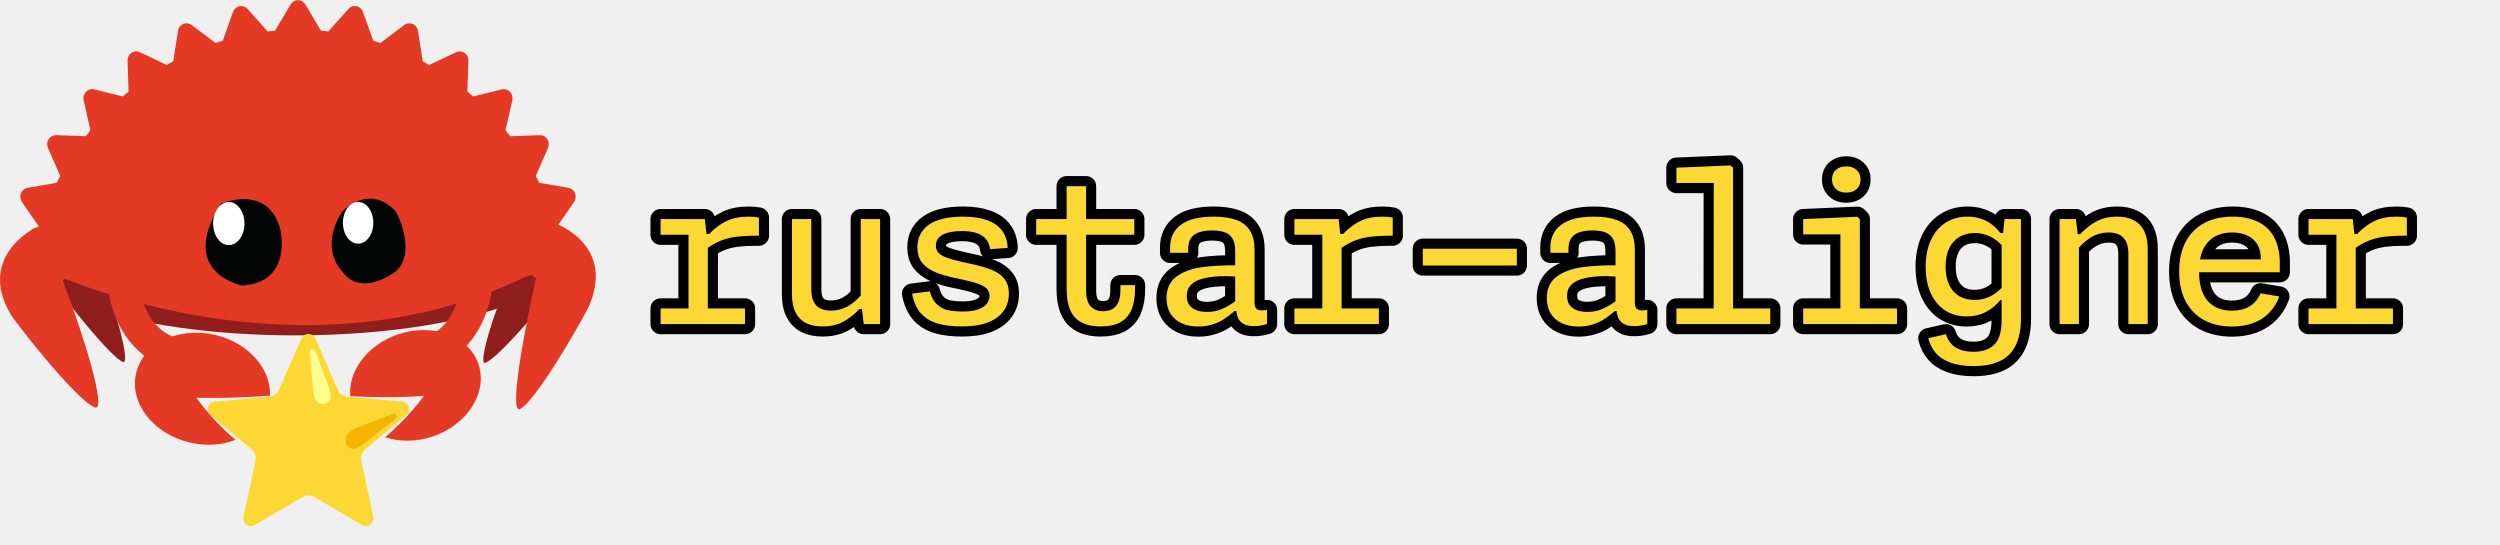
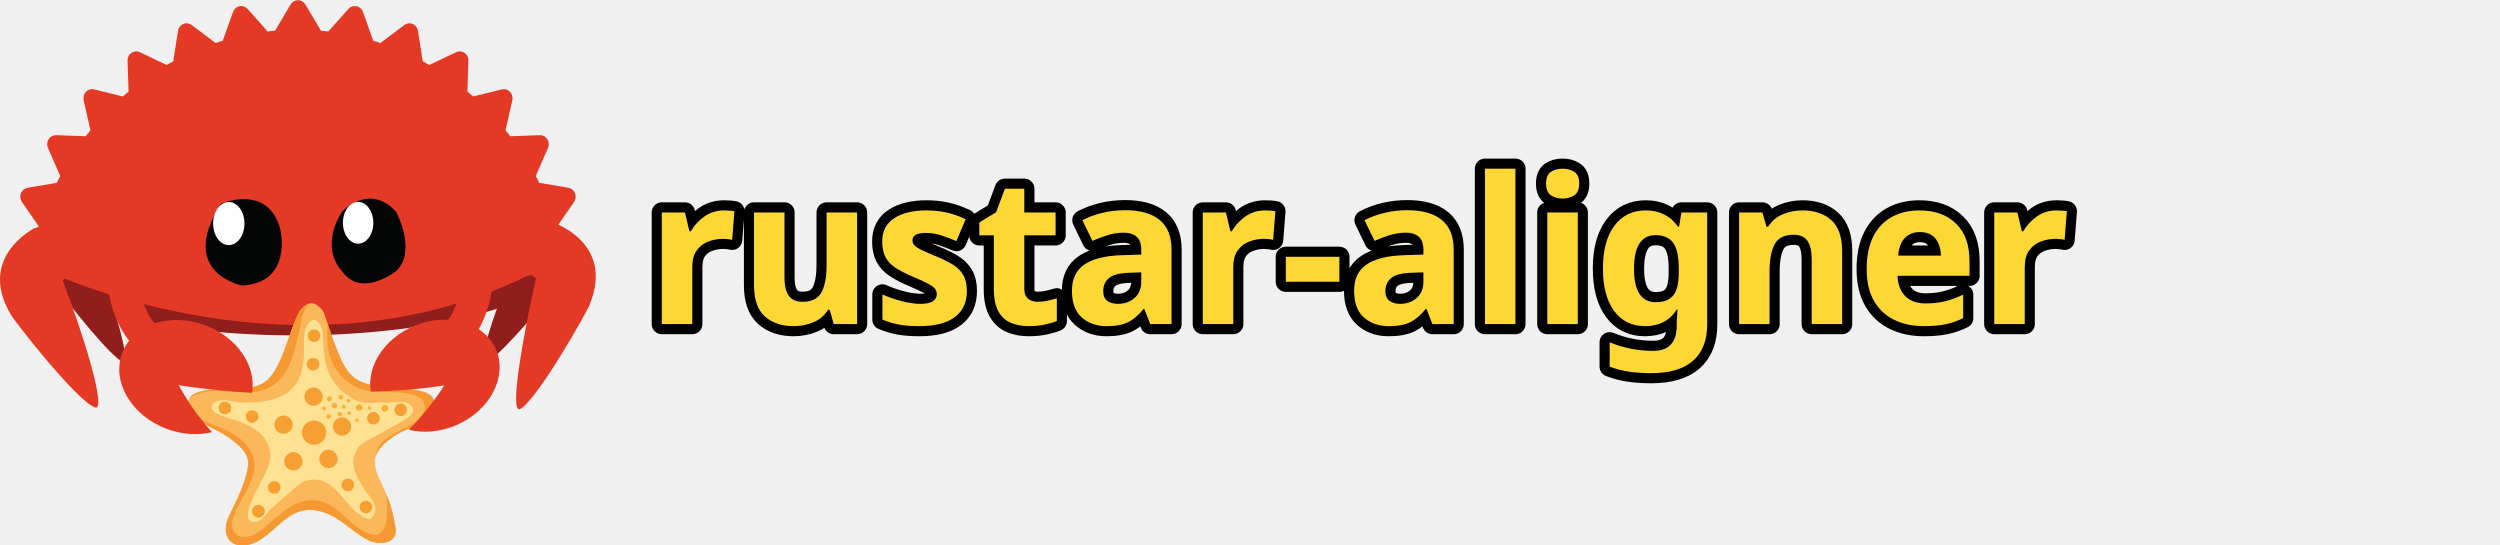
<svg xmlns="http://www.w3.org/2000/svg" width="18529.604" height="4037.842" viewBox="0 0 18529.604 4037.842" version="1.1" xml:space="preserve" style="clip-rule:evenodd;fill-rule:evenodd;stroke-linejoin:round;stroke-miterlimit:1.414" id="svg15">
  <defs id="defs15" />
  <g transform="matrix(4.16667,0,0,4.16667,-8.8780251e-7,-1.9911846e-6)" id="g15" style="clip-rule:evenodd;fill-rule:evenodd;stroke-linejoin:round;stroke-miterlimit:1.414">
    <path d="m 525.403,293.05 c -131.633,0 -251.228,15.825 -339.77,41.615 v 220.298 c 88.542,25.79 208.137,41.614 339.77,41.614 150.657,0 285.535,-20.729 376.134,-53.402 V 346.457 C 810.938,313.781 676.06,293.05 525.403,293.05 Z" style="fill:#8f1e1c;fill-rule:nonzero" id="path1" />
    <path d="m 907.423,492.442 c -3.857,-10.663 -4.629,-24.154 -1.361,-37.162 5.85,-23.289 22.421,-36.198 37.013,-28.833 3.618,1.827 6.774,4.731 9.387,8.418 0.239,-0.001 0.478,0 0.715,0.016 0,0 44.552,53.106 3.313,116.003 -0.895,3.569 -76.534,91.718 -94.043,94.524 -11.46,1.836 14.891,-89.998 44.976,-152.966 z" style="fill:#8f1e1c;fill-rule:nonzero" id="path2" />
    <path d="m 176.479,482.021 c 5.3,-9.63 7.158,-22.788 4.217,-36.425 -5.266,-24.416 -23.91,-41.11 -41.642,-37.285 -4.398,0.948 -8.325,3.072 -11.666,6.098 -0.282,-0.058 -0.564,-0.113 -0.845,-0.153 0,0 -56.292,41.952 -12.057,113.924 0.805,3.741 83.851,108.838 104.311,115.763 13.391,4.532 -11.247,-92.525 -42.318,-161.922 z" style="fill:#8f1e1c;fill-rule:nonzero" id="path3" />
    <path d="m 97.467,488.066 0.007,0.015 c 0.185,0.145 0.357,0.276 -0.007,-0.015 z" style="fill:#e33a25;fill-rule:nonzero" id="path4" />
    <path d="m 993.119,412.903 c -0.88,-3.064 -1.756,-6.126 -2.662,-9.162 l 30.683,-44.451 c 3.13,-4.522 3.77,-10.398 1.73,-15.555 -2.04,-5.13 -6.49,-8.81 -11.76,-9.71 l -51.886,-8.805 c -2.008,-4.102 -4.116,-8.142 -6.23,-12.15 l 21.797,-49.903 c 2.243,-5.087 1.769,-10.995 -1.203,-15.608 -2.961,-4.636 -7.99,-7.344 -13.349,-7.133 l -52.656,1.913 c -2.727,-3.55 -5.496,-7.068 -8.322,-10.521 l 12.101,-53.49 c 1.225,-5.433 -0.322,-11.118 -4.103,-15.064 -3.762,-3.932 -9.229,-5.559 -14.426,-4.283 l -51.289,12.608 c -3.321,-2.935 -6.699,-5.833 -10.114,-8.673 l 1.848,-54.914 c 0.198,-5.559 -2.393,-10.841 -6.844,-13.925 -4.446,-3.104 -10.093,-3.573 -14.956,-1.266 l -47.847,22.747 c -3.854,-2.21 -7.728,-4.4 -11.644,-6.517 l -8.455,-54.115 c -0.857,-5.482 -4.385,-10.138 -9.326,-12.265 -4.923,-2.138 -10.568,-1.448 -14.891,1.808 l -42.659,32.007 c -4.2,-1.396 -8.419,-2.733 -12.692,-4.011 L 645.578,21.148 c -1.87,-5.229 -6.181,-9.071 -11.438,-10.151 -5.239,-1.071 -10.63,0.743 -14.263,4.802 L 583.97,55.971 c -4.342,-0.5 -8.685,-0.956 -13.043,-1.332 L 543.204,7.926 c -2.81,-4.732 -7.77,-7.612 -13.116,-7.612 -5.334,0 -10.304,2.88 -13.09,7.612 l -27.733,46.713 c -4.358,0.376 -8.722,0.832 -13.056,1.332 l -35.91,-40.172 c -3.636,-4.059 -9.047,-5.873 -14.268,-4.802 -5.255,1.092 -9.573,4.922 -11.433,10.151 l -18.402,51.317 c -4.26,1.278 -8.481,2.627 -12.691,4.011 L 340.861,44.469 c -4.336,-3.266 -9.98,-3.955 -14.916,-1.808 -4.919,2.127 -8.461,6.783 -9.313,12.265 l -8.461,54.115 c -3.914,2.117 -7.789,4.294 -11.653,6.517 L 248.676,92.811 c -4.858,-2.315 -10.529,-1.838 -14.954,1.266 -4.445,3.084 -7.042,8.366 -6.84,13.925 l 1.835,54.914 c -3.405,2.84 -6.774,5.738 -10.112,8.673 l -51.279,-12.608 c -5.211,-1.265 -10.67,0.351 -14.441,4.283 -3.795,3.946 -5.332,9.631 -4.113,15.064 l 12.079,53.49 c -2.802,3.467 -5.575,6.971 -8.293,10.521 l -52.655,-1.913 c -5.315,-0.157 -10.387,2.497 -13.356,7.133 -2.975,4.613 -3.425,10.521 -1.211,15.608 l 21.814,49.903 c -2.119,4.008 -4.224,8.048 -6.249,12.15 l -51.883,8.805 c -5.271,0.888 -9.714,4.566 -11.764,9.71 -2.037,5.157 -1.376,11.033 1.735,15.555 l 30.69,44.451 c -0.237,0.784 -0.455,1.576 -0.69,2.364 l -16.863,17.912 45.341,64.049 c 0,0 435.152,200.732 838.797,3.396 46.108,-8.273 56.855,-78.559 56.855,-78.559 z" style="fill:#e43a25;fill-rule:nonzero" id="path5" />
    <path d="m 608.303,376.759 c 0,0 48.157,-52.729 96.315,0 0,0 37.84,70.312 0,105.463 0,0 -61.917,49.217 -96.315,0 0,0 -41.279,-38.672 0,-105.463 z" style="fill:#030404;fill-rule:nonzero" id="path6" />
    <path d="m 664.057,396.32 c 0,20.533 -12.103,37.179 -27.03,37.179 -14.924,0 -27.027,-16.646 -27.027,-37.179 0,-20.532 12.103,-37.18 27.027,-37.18 14.927,0 27.03,16.648 27.03,37.18 z" style="fill:#ffffff;fill-rule:nonzero" id="path7" />
    <path d="m 393.365,362.361 c 0,0 82.608,-36.576 105.154,45.062 0,0 23.618,95.154 -67.837,100.525 0,0 -116.622,-22.462 -37.317,-145.587 z" style="fill:#030404;fill-rule:nonzero" id="path8" />
    <path d="m 434.855,397.668 c 0,21.173 -12.48,38.346 -27.877,38.346 -15.391,0 -27.874,-17.173 -27.874,-38.346 0,-21.178 12.483,-38.346 27.874,-38.346 15.397,0 27.877,17.168 27.877,38.346 z" style="fill:#ffffff;fill-rule:nonzero" id="path9" />
    <path d="m 111.602,499.216 c 10.967,-12.463 37.611,-27.557 35.57,-46.282 -3.653,-33.527 -31.456,-57.999 -62.099,-54.659 -7.6,0.828 -14.658,3.292 -20.924,7.036 -0.462,-0.107 -0.925,-0.211 -1.388,-0.294 0,0 -103.631,50.873 -44.564,152.657 0.557,5.137 117.848,155.668 150.788,167.131 21.559,7.502 -19.911,-128.64 -57.383,-225.589 z" style="fill:#e43a25;fill-rule:nonzero" id="path10" />
    <path d="m 953.549,494.673 c -12.693,-10.7 -46.162,-20.418 -46.92,-39.238 -1.356,-33.698 22.512,-62.021 53.312,-63.26 7.638,-0.308 14.984,1.083 21.735,3.857 0.442,-0.174 0.884,-0.346 1.329,-0.497 0,0 110.025,34.951 66.695,144.366 0.21,5.163 -93.468,171.416 -124.345,187.635 -20.209,10.615 5.506,-131.431 28.194,-232.863 z" style="fill:#e43a25;fill-rule:nonzero" id="path11" />
    <path d="m 191.142,495.558 c 0,0 -1.383,137.296 133.166,167.932 l 28.054,-56.363 c 0,0 -97.495,9.431 -104.995,-111.569 z" style="fill:#e43a25;fill-rule:nonzero" id="path12" />
    <path d="m 876.362,495.558 c 0,0 1.382,137.296 -133.167,167.932 l -28.054,-56.363 c 0,0 97.495,9.431 104.995,-111.569 z" style="fill:#e43a25;fill-rule:nonzero" id="path13" />
-     <path d="m 851.248,648.121 c -16.76,-50.244 -80.577,-74.221 -142.539,-53.552 -54.54,18.192 -89.421,64.907 -85.575,110.102 41.888,2.298 86.962,2.749 131.096,-0.504 0,0 -28.709,39.844 -69.197,73.529 25.039,8.38 54.911,8.649 84.367,-1.177 61.963,-20.669 98.608,-78.155 81.848,-128.398 z" style="fill:#e43a25;fill-rule:nonzero" id="path14" />
-     <path d="m 349.423,707.547 c 0,0 55.653,1.824 130.937,-3.754 1.9,-47.931 -38.866,-94.424 -97.923,-108.127 -65.245,-15.138 -128.087,15.479 -140.363,68.384 -12.276,52.906 30.665,108.066 95.911,123.204 28.922,6.711 57.367,4.422 81.15,-4.806 -40.326,-32.693 -69.711,-74.901 -69.711,-74.901 z" style="fill:#e43a25;fill-rule:nonzero" id="path15" />
  </g>
-   <g id="g16" transform="matrix(12.43114,0,0,12.43114,-104559.64,4439.347)" style="clip-rule:evenodd;fill-rule:evenodd;stroke-linejoin:round;stroke-miterlimit:1.414">
-     <path fill="#fdd835" d="m 8599.048,-155.489 13.46,30.7 a 7.05,7.05 0 0 0 5.82,4.19 l 32.79,2.94 c 3.71,0.54 5.19,5.09 2.5,7.71 l -24.7,20.75 c -2,1.68 -2.91,4.32 -2.36,6.87 l 7.18,33.61 c 0.63,3.69 -3.24,6.51 -6.56,4.76 l -28.62,-16.76 a 7.03,7.03 0 0 0 -7.12,0 l -28.62,16.75 c -3.31,1.74 -7.19,-1.07 -6.56,-4.76 l 7.18,-33.61 c 0.54,-2.55 -0.36,-5.19 -2.36,-6.87 l -24.71,-20.73 c -2.68,-2.61 -1.2,-7.17 2.5,-7.71 l 32.79,-2.94 a 7.05,7.05 0 0 0 5.82,-4.19 l 13.46,-30.7 c 1.67,-3.36 6.45,-3.36 8.11,-0.01" id="path1-7" />
-     <path fill="#ffff8d" d="m 8598.068,-122.949 -2.28,-22.62 c -0.09,-1.26 -0.35,-3.42 1.67,-3.42 1.6,0 2.47,3.33 2.47,3.33 l 6.84,18.16 c 2.58,6.91 1.52,9.28 -0.97,10.68 -2.86,1.6 -7.08,0.35 -7.73,-6.13" id="path2-9" />
-     <path fill="#f4b400" d="m 8626.278,-91.209 19.62,-15.31 c 0.97,-0.81 2.72,-2.1 1.32,-3.57 -1.11,-1.16 -4.11,0.51 -4.11,0.51 l -17.17,6.71 c -5.12,1.77 -8.52,4.39 -8.82,7.69 -0.39,4.4 3.56,7.79 9.16,3.97" id="path3-3" />
+   <text xml:space="preserve" style="font-weight:500;font-size:1515.4px;font-family:Degular;-inkscape-font-specification:'Degular, Medium';opacity:1;fill:#fdd835;stroke:#000000;stroke-width:150;fill-opacity:1;stroke-opacity:1;stroke-dasharray:none;paint-order:stroke fill markers;stroke-linecap:butt;fill-rule:nonzero" x="4787.057" y="2402.047" id="text16">
+     <tspan id="tspan16" x="4787.057" y="2402.047" style="font-style:normal;font-variant:normal;font-weight:800;font-stretch:normal;font-family:'Monaspace Neon Var';-inkscape-font-specification:'Monaspace Neon Var Ultra-Bold';fill:#fdd835;stroke-width:150;fill-opacity:1;stroke:#000000;stroke-opacity:1;stroke-dasharray:none;paint-order:stroke fill markers;stroke-linecap:butt;fill-rule:nonzero">rustar-aligner</tspan>
+   </text>
+   <g id="g27" transform="translate(1247.009,2084.698)">
+     <path style="fill:#fab85a" d="m 1959.47,861.938 c -16.479,-23.085 -44.065,-35.461 -71.251,-43.552 -149.679,-44.552 -403.03,-4.958 -524.773,-116.471 -51.457,-47.133 -80.646,-115.582 -105.496,-176.083 -65.82,-160.25 -92.219,-274.646 -112.847,-307.219 -1.621,-2.56 -45.724,-59.79 -84.443,-55.518 -38.719,-4.271 -82.87,52.929 -84.443,55.518 -41.226,67.884 -70.434,173.395 -123.259,310.74 C 829.479,590.399 788.2,682.955 736.743,730.088 615,841.601 382.78,773.833 233.101,818.386 c -27.186,8.092 -54.772,20.467 -71.251,43.552 -23.408,32.791 -17.702,79.85 4.111,113.723 21.811,33.874 56.677,56.985 91.849,76.666 103.403,57.859 137.869,62.86 232.414,137.336 57.131,45.004 112.1,101.531 101.304,180.167 -16.849,122.725 -85.298,257.971 -140.04,367.455 -56.347,112.693 -18.433,225.125 103.453,221.062 191.041,-6.368 283.077,-254.593 481.088,-263.415 68.688,-3.06 136.55,19.717 196.408,53.547 90.114,50.931 160.4,127.712 254.489,172.532 82.43,39.267 217.557,25.023 197.145,-97.446 -31.695,-190.17 -72.666,-253.759 -122.309,-366.164 -53.782,-121.778 -39.118,-192.752 69.484,-278.302 94.547,-74.477 128.859,-68.913 232.263,-126.773 35.172,-19.681 70.037,-42.792 91.849,-76.666 21.814,-33.872 27.52,-80.931 4.112,-113.722 z" id="path1-0" />
+     <path style="fill:#f59a33" d="m 1619.224,1585.122 c 1.995,40.964 4.048,81.917 2.631,122.986 -1.125,32.628 -3.841,65.956 -13.003,97.431 -6.99,24.014 -18.587,48.782 -40.168,62.931 -22.986,15.07 -51.868,12.599 -76.868,4.4 -19.672,-6.452 -38.229,-16.17 -55.828,-26.973 -24.478,-15.026 -47.754,-31.885 -69.823,-50.259 -41.698,-34.716 -78.784,-74.833 -121.917,-107.84 -45.611,-34.903 -99.019,-58.881 -156.64,-64.224 -132.659,-12.302 -241.834,85.789 -333.499,167.758 -37.894,33.885 -79.762,67.631 -126.271,88.81 -22.037,10.035 -46.379,17.591 -70.868,15.748 -25.663,-1.931 -48.132,-14.672 -64.53,-34.303 -30.194,-36.147 -20.587,-86.737 -6.071,-127.441 17.072,-47.871 43.395,-91.559 67.999,-135.782 13.642,-24.519 26.511,-49.562 39.108,-74.628 16.097,-32.027 30.862,-65.021 39.484,-99.932 8.567,-34.689 11.152,-72.79 1.413,-107.551 -8.095,-28.891 -20.87,-56.216 -37.81,-80.979 -62.289,-91.05 -170.363,-138.167 -270.213,-175.396 -43.091,-16.067 -87.038,-33.495 -124.666,-60.42 -22.739,-16.27 -43.283,-37.2 -52.014,-62.703 3.146,13.788 8.717,27.146 16.289,38.904 21.811,33.873 56.677,56.985 91.849,76.666 103.403,57.859 137.87,62.86 232.414,137.336 57.131,45.004 112.1,101.531 101.304,180.167 -16.849,122.725 -85.298,257.971 -140.04,367.455 -56.347,112.693 -18.434,225.124 103.453,221.062 191.041,-6.368 283.077,-254.593 481.088,-263.415 68.688,-3.061 136.55,19.717 196.408,53.547 90.115,50.931 160.401,127.711 254.49,172.532 82.43,39.267 217.556,25.023 197.146,-97.446 -18.494,-110.97 -40.154,-178.823 -64.847,-238.441 z" id="path2-8" />
+     <path style="fill:#f59a33" d="m 157.26,869.622 c 0.35,-0.714 0.868,-1.383 1.631,-1.938 0.679,-0.492 1.378,-0.955 2.061,-1.441 0.649,-0.666 1.288,-1.34 1.885,-2.052 0.151,-0.18 0.298,-0.363 0.448,-0.544 0.286,-0.405 0.581,-0.804 0.859,-1.216 1.309,-1.937 3.443,-2.732 5.583,-2.185 7.435,-4.88 15.083,-9.425 22.997,-13.509 96.665,-49.89 209.198,-31.672 313.044,-24.432 53.497,3.729 106.987,4.602 159.78,-6.128 43.636,-8.87 85.455,-25.603 121.629,-51.793 67.086,-48.57 106.463,-124.363 132.734,-201.046 13.971,-40.781 24.761,-82.577 34.711,-124.494 9.71,-40.905 19.423,-81.876 28.081,-123.016 8.298,-39.422 16.322,-80.057 35.144,-116.075 6.854,-13.115 15.317,-24.845 25.252,-34.821 -33.402,9.787 -65.546,51.477 -66.884,53.68 -41.226,67.884 -70.433,173.395 -123.259,310.74 C 829.477,590.399 788.197,682.954 736.741,730.087 615,841.601 382.78,773.833 233.101,818.386 c -27.186,8.092 -54.772,20.467 -71.251,43.552 -1.844,2.584 -3.498,5.26 -4.986,8.007 0.135,-0.104 0.264,-0.215 0.396,-0.323 z" id="path3-1" />
+     <path style="fill:#f59a33" d="m 1959.47,861.938 c -16.479,-23.085 -44.065,-35.461 -71.251,-43.552 -149.679,-44.552 -403.03,-4.958 -524.773,-116.471 -51.457,-47.133 -80.646,-115.582 -105.496,-176.083 -35.393,-86.171 -59.377,-159.051 -77.206,-213.112 -3.998,57.85 -5.835,115.879 2.082,173.373 11.612,84.329 46.837,163.337 107.107,224.109 52.819,53.259 121.977,90.434 195.706,104.622 15.841,3.049 32.249,3.493 48.326,4.052 22.796,0.791 45.612,0.97 68.418,1.352 52.224,0.876 104.691,2.253 156.448,9.827 40.962,5.995 88.417,15.391 119.724,44.721 33.321,31.216 28.538,80.1 3.944,115.32 -17.312,24.794 -41.234,44.401 -65.932,61.467 -25.424,17.568 -52.534,32.553 -79.94,46.767 -54.54,28.286 -112.525,54.133 -155.335,99.618 -20.523,21.805 -36.099,47.995 -42.241,77.508 -1.892,9.094 -2.81,18.252 -2.951,27.406 10.928,-42.933 41.597,-81.58 95.146,-123.761 94.547,-74.478 128.859,-68.912 232.263,-126.773 35.172,-19.681 70.037,-42.793 91.849,-76.666 21.814,-33.874 27.52,-80.933 4.112,-113.724 z" id="path4-4" />
+     <path style="fill:#ffe193" d="m 1788.863,910.895 c -15.316,-10.999 -34.574,-16.667 -53.32,-16.481 -45.17,0.448 -90.323,6.992 -135.532,3.991 -56.775,-3.768 -108.682,10.988 -164.729,-1.042 -53.347,-11.451 -99.927,-41.745 -140.702,-77.091 -36.525,-31.662 -67.705,-69.609 -90.496,-112.301 -19.288,-36.129 -32.972,-75.978 -40.253,-116.298 -6.569,-36.372 -9.367,-73.369 -13.662,-110.049 -4.617,-39.423 -2.663,-101.78 -15.018,-139.642 -9.949,-30.488 -31.695,-54.586 -62.386,-55.56 -0.058,-0.002 -0.068,-0.07 -0.117,-0.098 -0.054,0.028 -0.074,0.071 -0.129,0.098 -27.637,13.285 -45.384,37.347 -54.593,66.167 -18.856,59.011 -9.032,123.285 -11.639,184.119 -2.803,65.408 -10.592,131.717 -39.84,191.203 -26.453,53.8 -70.241,95.57 -123.762,122.123 -77.69,38.543 -167.11,47.128 -252.648,49.464 -16.445,0.449 -32.742,0.66 -49.117,-1.01 -15.484,-1.58 -30.899,-3.811 -46.319,-5.905 -50.787,-6.895 -138.492,-31.254 -170.03,27.137 -9.804,18.15 0.663,34.591 14.881,46.452 19.403,16.187 44.129,26.341 67.563,35.093 22.668,8.466 45.864,15.366 69.108,22.046 63.465,18.237 127.848,43.732 180.873,83.806 27.101,20.482 51.102,45.141 68.585,74.411 18.44,30.872 28.708,65.78 31.682,101.528 2.153,25.88 -3.171,50.612 -11.417,75.063 -9.444,28.002 -21.894,54.976 -34.86,81.494 -29.182,59.681 -62.399,117.438 -88.945,178.395 -11.397,26.172 -21.749,53.237 -27.422,81.297 -4.093,20.248 -11.56,56.446 6.807,71.993 6.059,5.128 13.781,7.874 21.514,9.663 11.839,2.739 24.317,3.451 36.118,0.552 18.335,-4.504 33.54,-17.256 46.253,-31.214 25.326,-27.807 48.438,-57.857 77.152,-82.437 42.612,-36.478 84.091,-74.25 126.465,-111 17.552,-15.223 35.242,-30.324 53.593,-44.581 12.607,-9.795 25.58,-19.874 39.921,-27.041 9.784,-4.889 20.668,-7.456 31.278,-9.859 14.232,-3.223 28.796,-5.277 43.389,-5.749 25.38,-0.82 50.867,3.417 74.488,12.779 46.97,18.618 84.243,54.359 117.307,91.533 35.011,39.363 66.488,81.997 104.4,118.723 17.281,16.74 36.177,32.063 57.079,44.087 16.127,9.276 38.008,26.742 57.916,23.914 39.926,-5.679 52.51,-64.063 44.802,-92.776 -12.432,-46.306 -57.197,-88.67 -81.511,-128.892 -34.198,-56.574 -73.861,-115.933 -79.565,-183.634 -2.91,-34.522 4.954,-68.703 21.118,-99.233 6.477,-12.234 13.782,-24.797 23.648,-34.655 6.637,-6.632 14.17,-12.387 21.799,-17.821 45.94,-32.725 98.221,-56.818 147.872,-83.234 27.66,-14.716 55.222,-29.689 81.941,-46.071 35.917,-22.023 175.782,-80.691 141.477,-140.443 -5.304,-9.241 -12.559,-16.941 -21.017,-23.014 z" id="path5-9" />
+     <circle transform="matrix(0.7071,-0.7071,0.7071,0.7071,-476.9055,1092.71)" style="fill:#f6a033" cx="1080.565" cy="1122.031" id="ellipse5" r="89.803" />
+     <circle transform="matrix(0.2567,-0.9665,0.9665,0.2567,-26.0122,1676.707)" style="fill:#f6a033" cx="1077.044" cy="855.264" id="ellipse6" r="67.792" />
+     <circle transform="matrix(0.7071,-0.7071,0.7071,0.7071,-120.3802,939.1978)" style="fill:#f6a033" cx="1073.522" cy="614.911" id="ellipse7" r="46.662" />
+     <circle transform="matrix(0.7071,-0.7071,0.7071,0.7071,31.0946,882.2899)" style="fill:#f6a033" cx="1080.565" cy="403.61" id="ellipse8" r="46.662" />
+     <circle transform="matrix(0.628,-0.7782,0.7782,0.628,-509.3772,1060.38)" style="fill:#f6a033" cx="854.464" cy="1062.996" id="ellipse9" r="67.792" />
+     <circle transform="matrix(0.9955,-0.0951,0.0951,0.9955,-92.4837,63.6673)" style="fill:#f6a033" cx="621.865" cy="1002.331" id="ellipse10" r="46.662" />
+     <circle transform="matrix(0.9999,-0.0154,0.0154,0.9999,-14.4536,6.599)" style="fill:#f6a033" cx="420.085" cy="939.227" id="ellipse11" r="46.662" />
+     <path style="fill:#f6a033" d="m 1270.276,1010.909 c -36.087,9.979 -57.251,47.322 -47.272,83.408 9.979,36.086 47.322,57.251 83.408,47.272 36.086,-9.979 57.251,-47.321 47.272,-83.408 -9.979,-36.086 -47.322,-57.251 -83.408,-47.272 z" id="path11-5" />
+     <circle transform="matrix(0.6222,-0.7829,0.7829,0.6222,-220.4406,1574.39)" style="fill:#f6a033" cx="1520.943" cy="1015.585" id="ellipse12" r="46.662" />
+     <path style="fill:#f6a033" d="m 1710.287,907.506 c -24.839,6.868 -39.406,32.572 -32.538,57.411 6.868,24.839 32.572,39.406 57.41,32.538 24.839,-6.868 39.406,-32.572 32.538,-57.411 -6.868,-24.838 -32.572,-39.406 -57.41,-32.538 z" id="path12-9" />
+     <path style="fill:#f6a033" d="m 982.765,1373.802 c 21.704,-30.508 14.567,-72.834 -15.941,-94.538 -30.508,-21.704 -72.834,-14.567 -94.538,15.941 -21.704,30.508 -14.567,72.834 15.94,94.538 30.509,21.704 72.835,14.567 94.539,-15.941 z" id="path13-0" />
+     <circle transform="matrix(0.5801,-0.8146,0.8146,0.5801,-915.1278,1281.471)" style="fill:#f6a033" cx="785.325" cy="1528.311" id="ellipse13" r="46.662" />
+     <circle transform="matrix(0.6098,-0.7926,0.7926,0.6098,-1090.103,1195.06)" style="fill:#f6a033" cx="668.574" cy="1704.568" id="ellipse14" r="46.662" />
+     <circle transform="matrix(0.6334,-0.7738,0.7738,0.6334,-583.6101,1401.564)" style="fill:#f6a033" cx="1187.532" cy="1316.777" id="ellipse15" r="67.792" />
+     <path style="fill:#f6a033" d="m 1368.014,1481.267 c -15.681,-20.452 -44.971,-24.319 -65.423,-8.638 -20.451,15.68 -24.318,44.971 -8.638,65.422 15.681,20.451 44.971,24.318 65.422,8.638 20.453,-15.68 24.32,-44.971 8.639,-65.422 z" id="path15-2" />
+     <path style="fill:#f6a033" d="m 1502.173,1644.665 c -15.681,-20.451 -44.971,-24.318 -65.423,-8.638 -20.451,15.681 -24.318,44.972 -8.637,65.423 15.68,20.451 44.971,24.318 65.422,8.638 20.451,-15.682 24.318,-44.972 8.638,-65.423 z" id="path16" />
+     <g id="g26">
+       <path style="fill:#f9b233" d="m 1252.642,921.296 c 0,11.402 -9.243,20.645 -20.645,20.645 -11.402,0 -20.646,-9.243 -20.646,-20.645 0,-11.402 9.244,-20.646 20.646,-20.646 11.402,0 20.645,9.244 20.645,20.646 z" id="path17" />
+       <path style="fill:#f9b233" d="m 1439.98,935.382 c 0,13.728 -11.128,24.856 -24.856,24.856 -13.728,0 -24.856,-11.128 -24.856,-24.856 0,-13.728 11.129,-24.856 24.856,-24.856 13.727,0 24.856,11.129 24.856,24.856 z" id="path18" />
+       <path style="fill:#f9b233" d="m 1630.15,942.426 c 0,13.727 -11.128,24.856 -24.856,24.856 -13.728,0 -24.856,-11.129 -24.856,-24.856 0,-13.728 11.128,-24.856 24.856,-24.856 13.728,0 24.856,11.128 24.856,24.856 z" id="path19" />
+       <circle style="fill:#f9b233" cx="1189.737" cy="1002.294" r="16.838" id="circle19" />
+       <circle style="fill:#f9b233" cx="1271.647" cy="985.317" r="16.838" id="circle20" />
+       <path style="fill:#f9b233" d="m 1212.203,871.099 c 0,10.211 -8.277,18.489 -18.488,18.489 -10.211,0 -18.489,-8.278 -18.489,-18.489 0,-10.211 8.278,-18.489 18.489,-18.489 10.211,0 18.488,8.278 18.488,18.489 z" id="path20" />
+       <path style="fill:#f9b233" d="m 1296.723,858.773 c 0,10.211 -8.278,18.489 -18.489,18.489 -10.211,0 -18.488,-8.278 -18.488,-18.489 0,-10.211 8.277,-18.488 18.488,-18.488 10.212,-10e-4 18.489,8.277 18.489,18.488 z" id="path21" />
+       <path style="fill:#f9b233" d="m 1169.781,942.91 c 0,7.78 -6.307,14.087 -14.087,14.087 -7.78,0 -14.087,-6.307 -14.087,-14.087 0,-7.78 6.307,-14.086 14.087,-14.086 7.78,0 14.087,6.306 14.087,14.086 z" id="path22" />
+       <path style="fill:#f9b233" d="m 1314.17,930.584 c 0,7.78 -6.307,14.087 -14.087,14.087 -7.78,0 -14.087,-6.307 -14.087,-14.087 0,-7.779 6.307,-14.086 14.087,-14.086 7.78,0 14.087,6.307 14.087,14.086 z" id="path23" />
+       <path style="fill:#f9b233" d="m 1349.386,884.803 c 0,7.78 -6.307,14.086 -14.087,14.086 -7.78,0 -14.087,-6.307 -14.087,-14.086 0,-7.779 6.307,-14.087 14.087,-14.087 7.78,0 14.087,6.307 14.087,14.087 z" id="path24" />
+       <path style="fill:#f9b233" d="m 1353.998,977.643 c 0,7.085 -5.744,12.829 -12.829,12.829 -7.085,0 -12.829,-5.743 -12.829,-12.829 0,-7.086 5.744,-12.829 12.829,-12.829 7.085,0 12.829,5.743 12.829,12.829 z" id="path25" />
+       <circle transform="matrix(0.1602,-0.9871,0.9871,0.1602,324.8303,2259.601)" style="fill:#f9b233" cx="1490.337" cy="938.904" id="ellipse25" r="12.829" />
+       <path style="fill:#f9b233" d="m 1411.602,1030.467 c 0,7.086 -5.744,12.829 -12.829,12.829 -7.085,0 -12.829,-5.744 -12.829,-12.829 0,-7.085 5.744,-12.829 12.829,-12.829 7.085,0 12.829,5.744 12.829,12.829 z" id="path26" />
+     </g>
  </g>
-   <path style="font-weight:800;font-size:1515.4px;font-family:'Monaspace Neon Var';-inkscape-font-specification:'Monaspace Neon Var Ultra-Bold';fill:#fdd835;fill-rule:nonzero;stroke:#000000;stroke-width:150;paint-order:stroke fill markers" d="m 5239.404,1764.821 h 6.819 v 636.468 h -143.205 v -695.569 l 34.096,34.096 h -240.949 v -115.928 h 328.084 z m 385.669,-18.185 q -102.29,0 -167.452,8.335 -64.404,7.577 -121.99,31.823 -56.828,23.489 -121.99,73.497 v -125.778 h 42.431 q 64.404,-65.92 130.325,-96.986 65.92,-31.823 163.663,-31.823 40.916,0 75.012,6.819 z m -728.908,539.482 h 625.86 v 115.928 h -625.86 z m 1483.578,-662.23 h 143.205 v 778.158 h -121.232 l -15.154,-131.082 h -6.819 z m -366.727,0 v 518.267 q 0,60.616 18.942,96.228 18.942,34.854 50.766,49.251 32.581,14.396 75.012,14.396 75.012,0 136.386,-37.885 61.374,-37.885 111.382,-106.078 v 132.597 h -35.612 q -55.312,59.101 -119.717,93.955 -64.404,34.854 -154.571,34.854 -70.466,0 -121.232,-25.004 -50.008,-25.004 -77.285,-78.043 -27.277,-53.039 -27.277,-135.628 v -556.909 z m 1125.944,-18.185 q 103.805,0 175.786,25.762 72.739,25.004 111.382,76.528 39.4,51.524 42.431,129.567 l -130.324,9.092 q -7.577,-66.678 -59.858,-100.016 -51.524,-34.096 -149.267,-34.096 -91.682,0 -142.448,27.277 -50.008,27.277 -50.008,81.074 0,30.308 18.185,51.524 18.185,20.458 57.585,35.612 39.4,15.154 112.14,31.823 37.885,8.335 48.493,10.608 112.897,23.489 176.544,49.251 63.647,25.762 95.47,68.193 32.581,41.673 32.581,108.351 0,74.255 -39.4,128.809 -38.643,54.554 -115.928,84.862 -76.528,29.55 -189.425,29.55 -110.624,0 -187.152,-22.731 -75.77,-23.489 -121.99,-76.528 -46.22,-53.797 -63.647,-143.963 l 131.84,-16.669 q 17.427,64.404 53.039,96.986 35.612,32.581 80.316,42.431 45.462,9.85 114.413,9.85 66.678,0 110.624,-15.912 43.947,-15.912 63.647,-41.673 20.458,-26.52 20.458,-59.101 0,-32.581 -21.973,-53.797 -21.973,-21.216 -69.708,-37.127 -47.735,-16.669 -140.932,-36.37 l -17.427,-3.031 q -98.501,-20.458 -160.632,-48.493 -61.374,-28.035 -93.197,-71.224 -31.066,-43.189 -31.066,-108.351 0,-107.593 84.105,-167.452 84.862,-60.616 255.345,-60.616 z m 766.794,-225.795 h 143.963 v 771.339 q 0,79.558 32.581,117.444 32.581,37.885 93.955,37.885 62.889,0 95.47,-38.643 32.581,-39.4 32.581,-116.686 v -37.885 h 108.351 v 28.035 q 0,93.197 -26.52,154.571 -25.762,60.616 -81.832,92.439 -56.07,31.066 -145.478,31.066 -128.051,0 -190.94,-65.92 -62.131,-66.678 -62.131,-211.398 z m 501.597,243.979 v 115.928 h -727.392 v -115.928 h 266.71 21.973 z m 589.492,-18.185 q 98.501,0 165.179,24.246 66.678,23.489 101.532,78.043 34.854,53.797 34.854,143.963 v 385.669 q 0,28.793 8.335,43.189 8.335,14.396 28.035,18.185 19.7,3.788 56.07,-1.515 v 104.563 q -51.524,15.154 -96.986,15.154 -50.008,0 -78.801,-17.427 -28.793,-18.185 -40.916,-46.977 -11.366,-29.55 -11.366,-68.951 l -7.577,-12.881 v -410.673 q 0,-60.616 -21.216,-93.955 -21.216,-33.339 -58.343,-45.462 -37.127,-12.881 -93.955,-12.881 -53.797,0.758 -91.682,12.881 -37.885,11.366 -60.616,40.916 -21.973,28.793 -22.731,78.801 v 33.339 h -134.113 v -40.916 q 0,-105.32 78.801,-165.936 78.801,-61.374 245.495,-61.374 z m 214.429,450.832 q -33.339,-4.546 -65.92,-6.819 -31.823,-3.031 -62.131,-3.031 -92.439,0 -156.086,15.154 -63.647,14.396 -97.743,46.977 -33.339,31.823 -33.339,84.105 0,38.643 17.427,65.162 18.185,26.52 51.524,40.158 34.096,13.639 81.074,13.639 62.889,0 115.17,-23.489 53.039,-23.489 112.897,-68.951 l 3.788,85.62 h -28.035 l -13.639,12.123 q -38.643,32.581 -73.497,53.797 -34.096,21.216 -80.316,34.854 -45.462,14.396 -100.774,14.396 -71.981,0 -125.02,-25.004 -53.039,-25.004 -81.832,-71.981 -28.793,-46.977 -28.793,-112.897 0,-104.563 71.224,-158.359 71.224,-53.797 183.363,-70.466 112.14,-16.669 272.014,-15.154 z m 725.878,-291.714 h 6.819 v 636.468 h -143.205 v -695.569 l 34.096,34.096 H 9593.912 v -115.928 h 328.084 z m 385.669,-18.185 q -102.289,0 -167.451,8.335 -64.405,7.577 -121.99,31.823 -56.828,23.489 -121.99,73.497 v -125.778 h 42.431 q 64.404,-65.92 130.325,-96.986 65.92,-31.823 163.663,-31.823 40.916,0 75.012,6.819 z m -728.907,539.482 h 625.86 v 115.928 h -625.86 z m 951.673,-442.497 h 697.084 v 124.263 h -697.084 z m 1269.906,-237.918 q 98.501,0 165.179,24.246 66.677,23.489 101.531,78.043 34.855,53.797 34.855,143.963 v 385.669 q 0,28.793 8.334,43.189 8.335,14.396 28.035,18.185 19.7,3.788 56.07,-1.515 v 104.563 q -51.524,15.154 -96.986,15.154 -50.008,0 -78.8,-17.427 -28.793,-18.185 -40.916,-46.977 -11.366,-29.55 -11.366,-68.951 l -7.577,-12.881 v -410.673 q 0,-60.616 -21.215,-93.955 -21.216,-33.339 -58.343,-45.462 -37.127,-12.881 -93.955,-12.881 -53.797,0.758 -91.682,12.881 -37.885,11.366 -60.616,40.916 -21.973,28.793 -22.731,78.801 v 33.339 h -134.113 v -40.916 q 0,-105.32 78.801,-165.936 78.801,-61.374 245.495,-61.374 z m 214.429,450.832 q -33.339,-4.546 -65.92,-6.819 -31.823,-3.031 -62.131,-3.031 -92.44,0 -156.086,15.154 -63.647,14.396 -97.744,46.977 -33.338,31.823 -33.338,84.105 0,38.643 17.427,65.162 18.184,26.52 51.523,40.158 34.097,13.639 81.074,13.639 62.889,0 115.171,-23.489 53.039,-23.489 112.897,-68.951 l 3.788,85.62 h -28.035 l -13.638,12.123 q -38.643,32.581 -73.497,53.797 -34.097,21.216 -80.316,34.854 -45.462,14.396 -100.774,14.396 -71.982,0 -125.021,-25.004 -53.039,-25.004 -81.831,-71.981 -28.793,-46.977 -28.793,-112.897 0,-104.563 71.224,-158.359 71.224,-53.797 183.363,-70.466 112.14,-16.669 272.014,-15.154 z m 395.521,229.583 h 695.568 v 115.928 h -695.568 z m 275.803,115.928 0.757,-1090.33 34.097,44.704 h -310.657 v -113.655 l 400.823,-16.669 18.943,17.427 v 1158.523 z m 939.549,0 v -709.965 l 34.096,45.462 h -309.899 v -113.655 l 400.823,-17.427 18.943,18.185 v 777.4 z m -275.803,-115.928 h 695.568 v 115.928 h -695.568 z m 319.749,-858.474 q -31.066,0 -55.312,-11.366 -23.489,-12.123 -37.127,-34.096 -13.639,-22.731 -13.639,-52.281 0,-44.704 28.793,-70.466 29.55,-26.52 77.285,-26.52 46.978,0 75.77,26.52 29.55,25.762 29.55,70.466 0,45.462 -29.55,71.981 -28.792,25.762 -75.77,25.762 z m 587.977,549.332 q 0,-112.14 37.885,-195.487 38.643,-84.105 108.351,-129.567 70.466,-46.22 163.663,-46.22 55.313,0 100.775,15.912 45.462,15.154 80.316,42.431 35.612,26.52 62.131,62.889 h 34.097 v 115.928 q -51.524,-62.131 -106.836,-88.651 -54.554,-27.277 -114.413,-27.277 -68.193,0 -117.443,29.55 -48.493,29.55 -75.013,85.62 -25.761,56.07 -25.761,134.871 0,75.77 25.004,131.082 25.004,55.312 73.497,85.62 48.492,29.55 117.443,29.55 60.616,0 115.171,-26.52 54.554,-26.52 108.351,-88.651 v 115.928 h -33.339 q -46.22,56.07 -108.351,88.651 -61.374,32.581 -141.69,32.581 -93.197,0 -162.148,-46.22 -68.951,-46.22 -105.32,-128.809 -36.37,-83.347 -36.37,-193.214 z m 706.177,381.123 q 0,125.778 -40.159,203.821 -39.4,78.801 -117.443,115.17 -77.285,36.37 -193.214,36.37 -103.047,0 -173.513,-26.52 -69.708,-25.762 -108.351,-71.981 -38.643,-46.22 -53.797,-108.351 l 130.325,-29.55 q 21.215,66.678 72.739,98.501 51.524,31.823 132.597,31.823 98.501,0 153.056,-53.039 54.554,-53.039 54.554,-181.09 v -612.222 h 6.82 l 15.154,-137.144 h 121.232 z m 429.617,43.947 h -143.205 v -778.158 h 121.232 l 15.154,131.082 h 6.819 z m 366.727,0 v -519.024 q 0,-59.858 -18.942,-95.47 -18.943,-35.612 -51.524,-50.008 -31.823,-14.396 -74.255,-14.396 -75.012,0 -136.386,38.643 -61.373,37.885 -111.382,106.078 v -132.597 h 35.612 q 55.312,-59.101 119.717,-93.955 64.404,-35.612 154.571,-35.612 70.466,0 120.474,25.762 50.766,25.004 78.043,78.043 27.277,53.039 27.277,135.628 v 556.909 z m 376.578,-390.216 q 0,-129.567 48.493,-220.491 49.25,-91.682 138.659,-138.659 89.408,-46.977 209.125,-46.977 110.624,0 188.667,38.643 78.043,37.885 118.959,115.17 41.674,77.285 41.674,190.183 v 68.193 h -635.711 v -95.47 h 533.421 l -37.885,32.581 v -31.066 q 0,-100.774 -58.343,-150.782 -58.343,-50.008 -155.328,-50.008 -116.686,0 -181.091,74.255 -63.646,73.497 -63.646,214.429 0,143.205 63.646,217.46 63.647,73.497 181.091,73.497 75.77,0 129.566,-31.823 53.797,-31.823 81.832,-96.986 l 139.417,23.489 q -26.52,71.981 -76.528,121.99 -49.25,50.008 -118.959,75.77 -69.708,25.004 -156.086,25.004 -117.444,0 -205.337,-46.977 -87.893,-46.977 -137.143,-138.659 -48.493,-91.682 -48.493,-222.764 z m 1301.729,-247.01 h 6.819 v 636.468 h -143.205 v -695.569 l 34.097,34.096 h -240.949 v -115.928 h 328.084 z m 385.669,-18.185 q -102.289,0 -167.451,8.335 -64.405,7.577 -121.99,31.823 -56.827,23.489 -121.99,73.497 v -125.778 h 42.432 q 64.404,-65.92 130.324,-96.986 65.92,-31.823 163.663,-31.823 40.916,0 75.012,6.819 z m -728.907,539.482 h 625.86 v 115.928 h -625.86 z" id="text16" aria-label="rustar-aligner" />
+   <path d="m 882.417,621.984 c -20.734,-48.739 -86.268,-67.522 -146.374,-41.953 -52.906,22.506 -83.93,71.867 -76.473,116.608 41.937,-1.067 86.902,-4.232 130.633,-11.012 0,0 -25.422,42.017 -63.08,78.839 25.63,6.346 55.428,4.219 84.002,-7.936 60.107,-25.569 92.025,-85.808 71.291,-134.546 z" style="clip-rule:evenodd;fill-rule:nonzero;stroke-linejoin:round;stroke-miterlimit:1.414;fill:#e43a25" id="path14" transform="matrix(4.16667,0,0,4.16667,-8.8780251e-7,-1.9911846e-6)" />
+   <path d="m 318.054,685.274 c 0,0 54.932,9.116 130.296,13.47 8.177,-47.267 -26.132,-98.71 -82.878,-120.048 -62.693,-23.573 -129.011,-1.473 -148.127,49.363 -19.116,50.836 16.211,111.157 78.904,134.731 27.791,10.45 56.29,11.916 81.079,5.89 -35.684,-37.705 -59.274,-83.406 -59.274,-83.406 z" style="clip-rule:evenodd;fill-rule:nonzero;stroke-linejoin:round;stroke-miterlimit:1.414;fill:#e43a25" id="path15" transform="matrix(4.16667,0,0,4.16667,-8.8780251e-7,-1.9911846e-6)" />
</svg>
